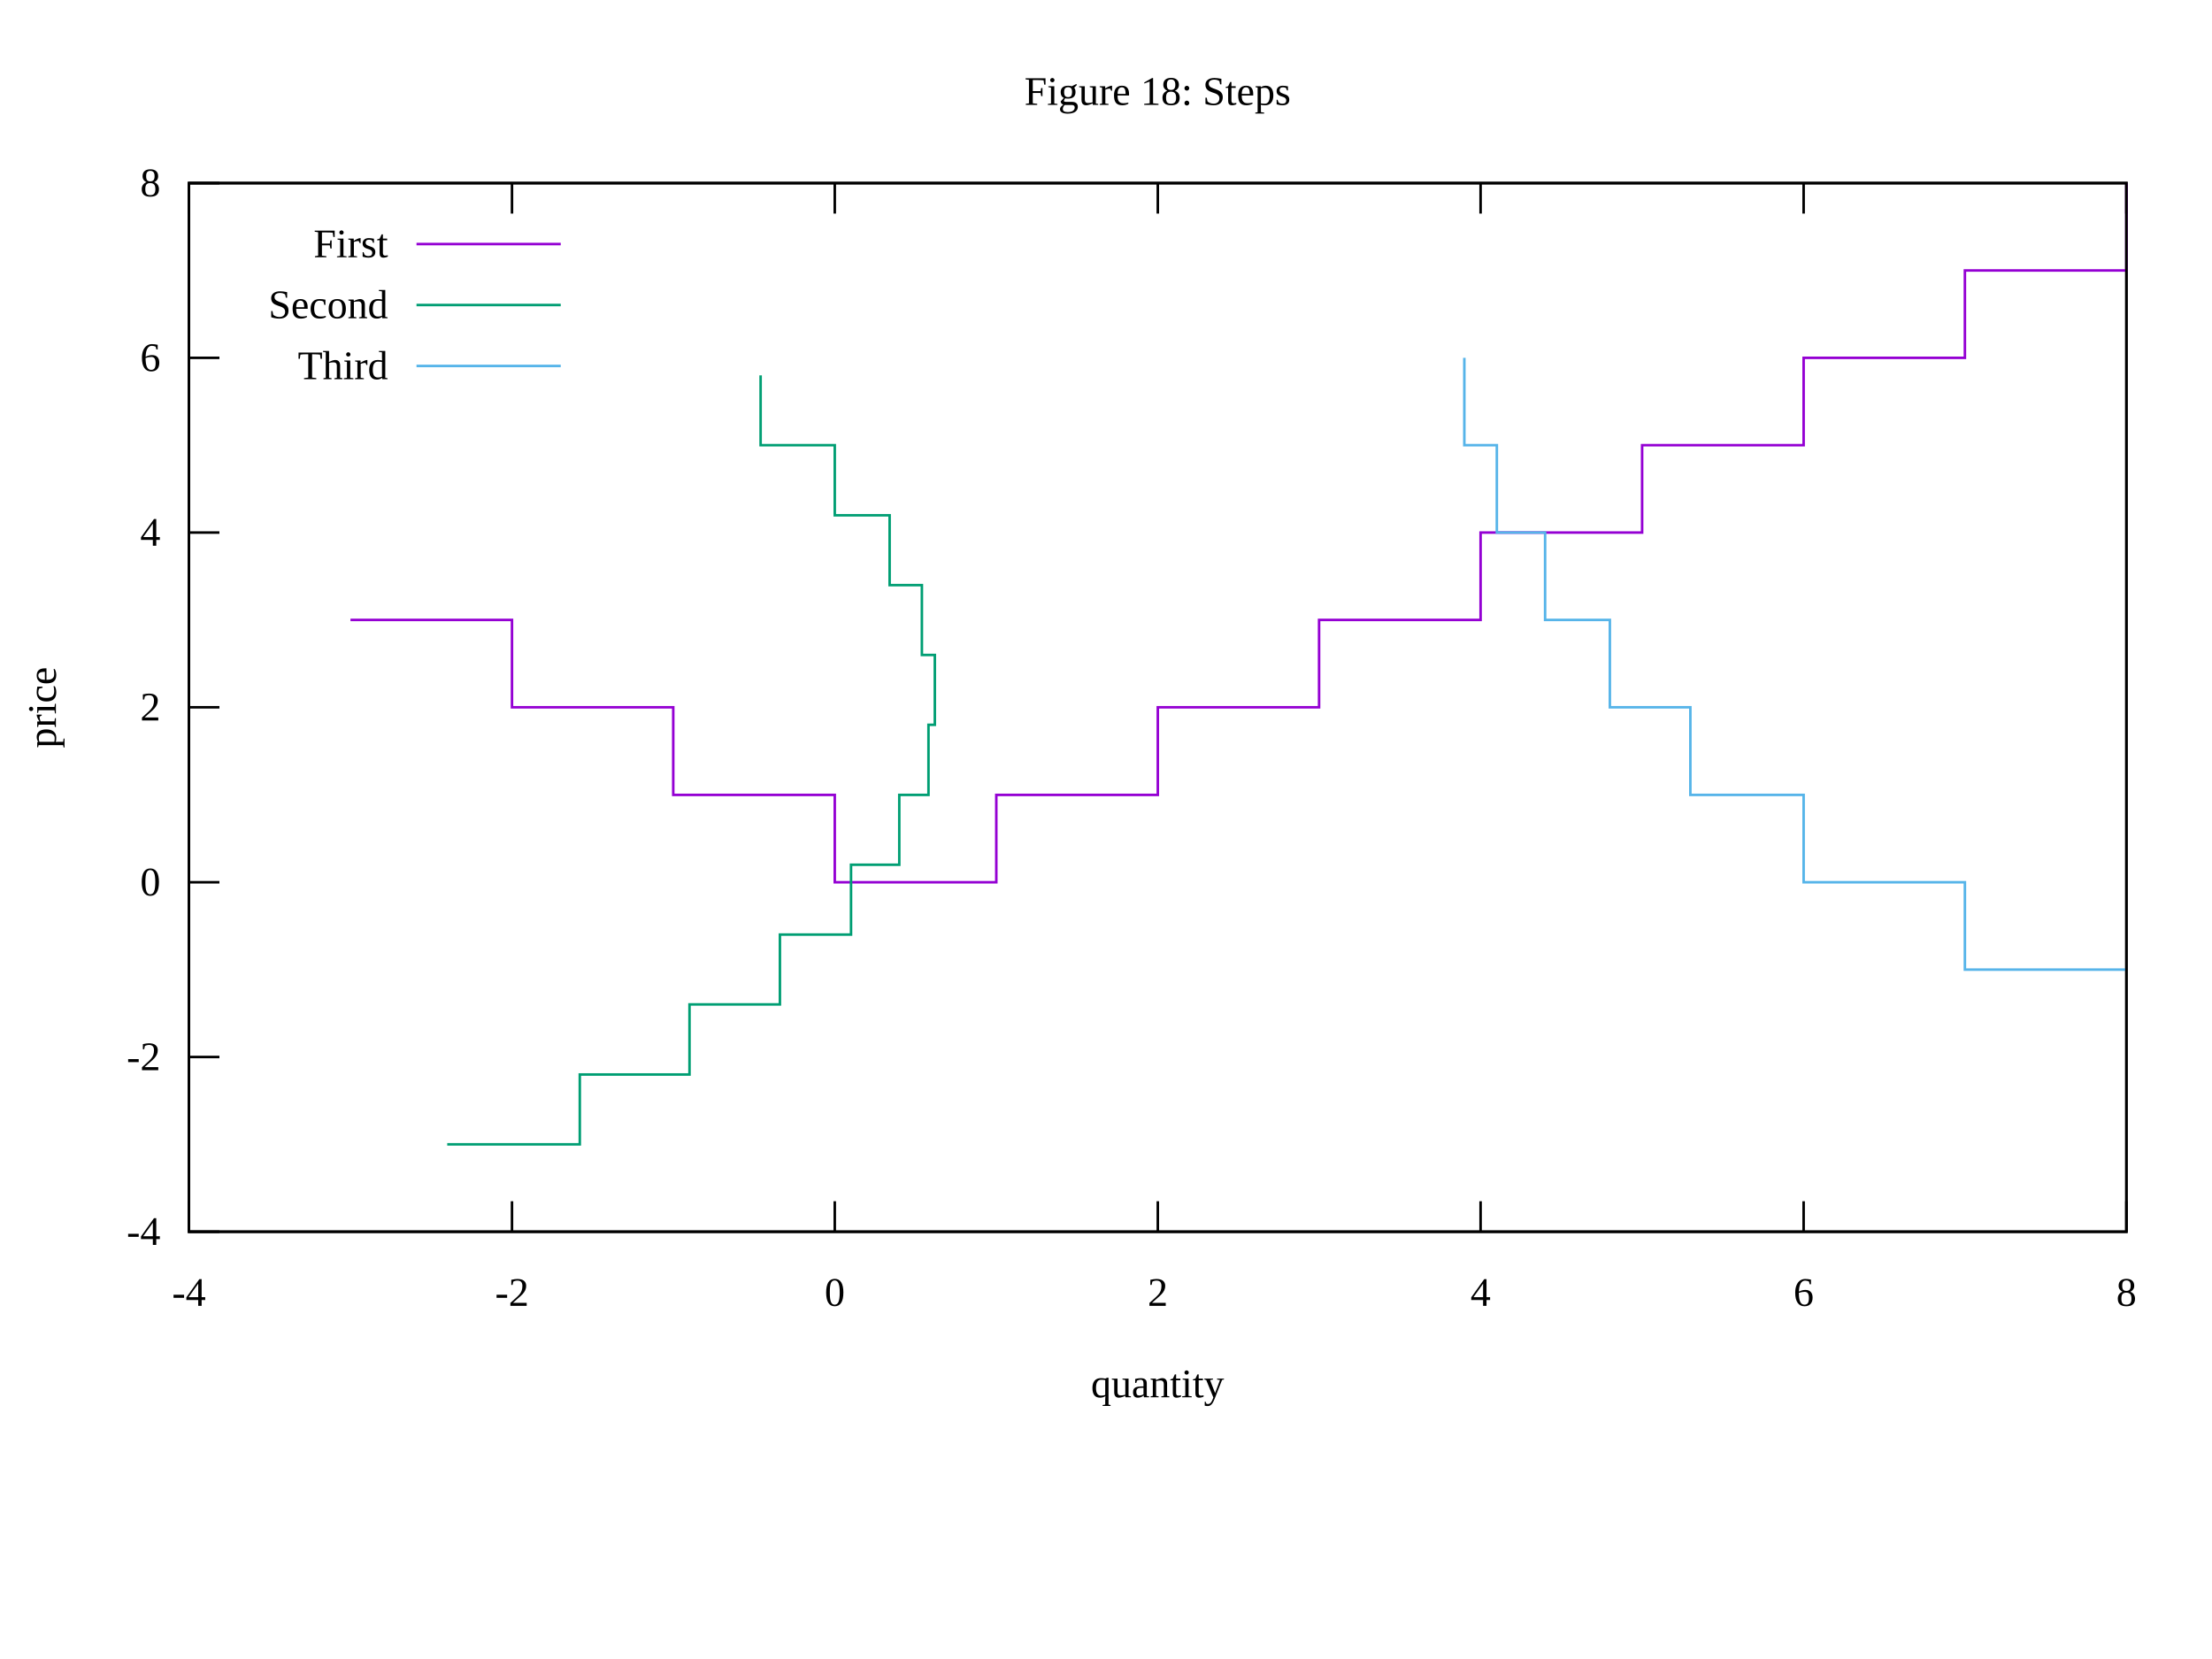
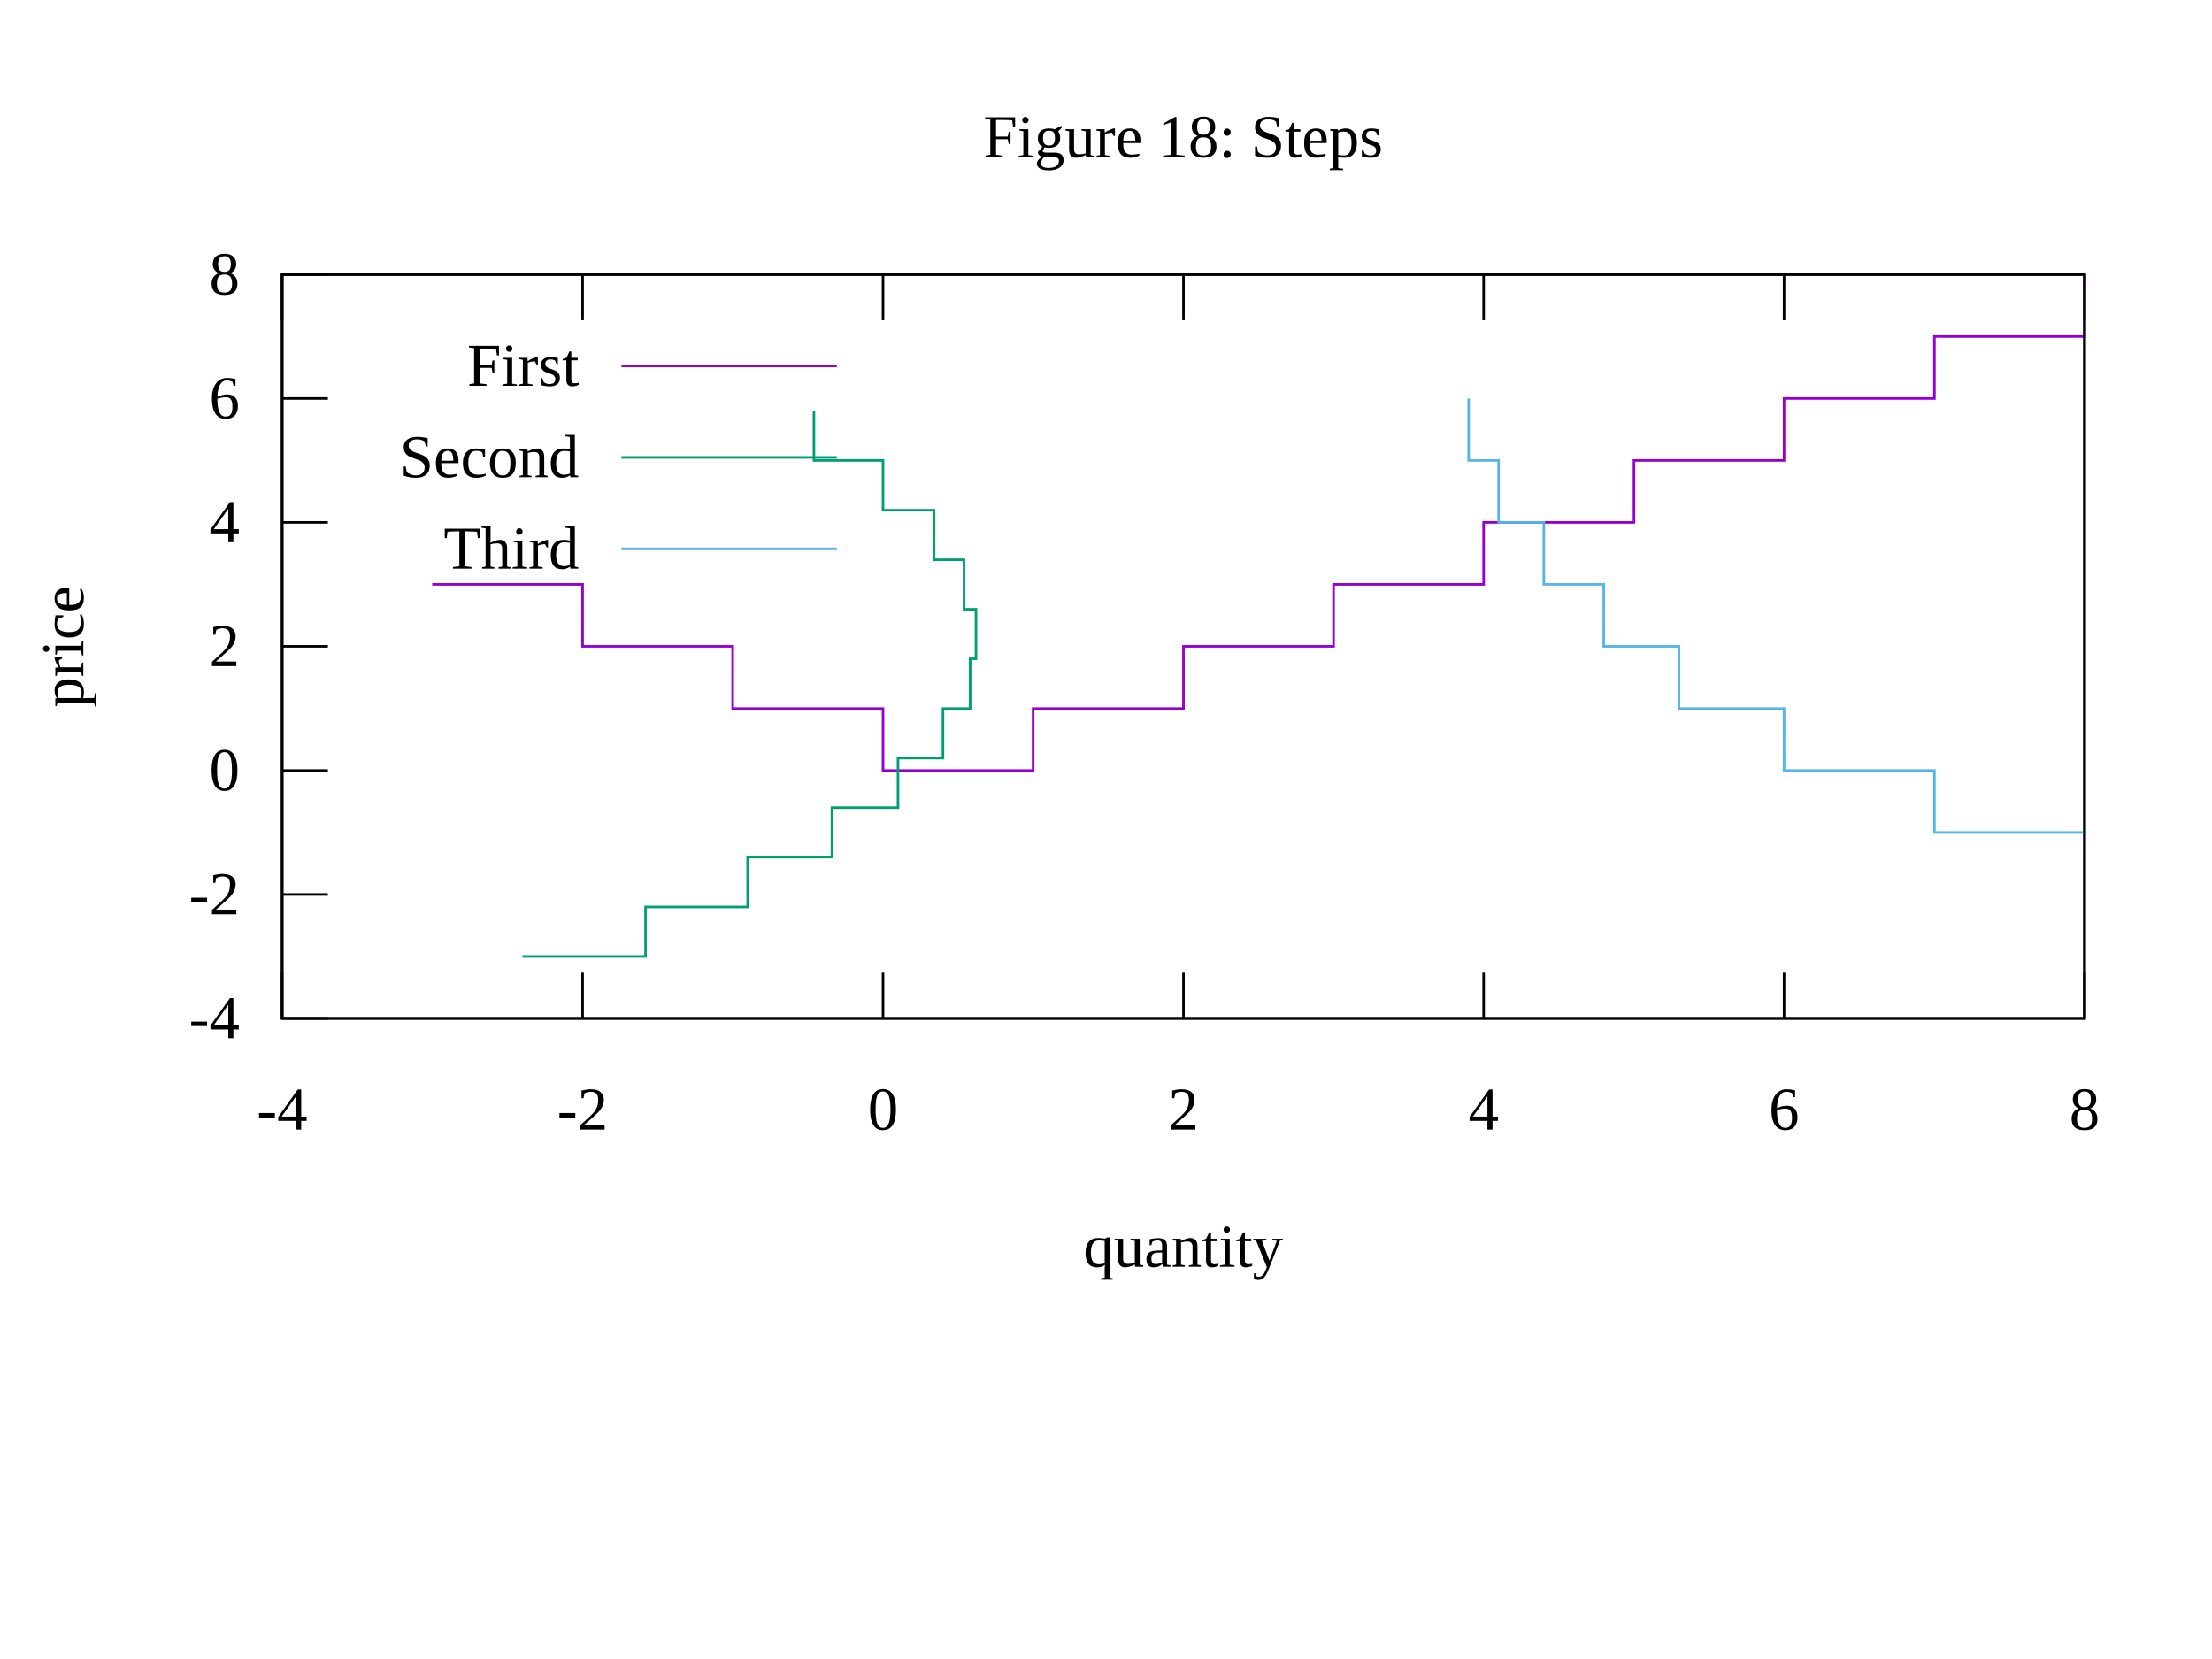
<svg xmlns="http://www.w3.org/2000/svg" xmlns:xlink="http://www.w3.org/1999/xlink" width="871" height="653" viewBox="0 0 871 653">
  <g id="gnuplot_canvas">
    <rect x="0" y="0" width="871" height="653" fill="none" />
    <defs>
      <circle id="gpDot" r="0.5" stroke-width="0.5" />
-       <path id="gpPt0" stroke-width="0.167" stroke="currentColor" d="M-1,0 h2 M0,-1 v2" />
-       <path id="gpPt1" stroke-width="0.167" stroke="currentColor" d="M-1,-1 L1,1 M1,-1 L-1,1" />
-       <path id="gpPt2" stroke-width="0.167" stroke="currentColor" d="M-1,0 L1,0 M0,-1 L0,1 M-1,-1 L1,1 M-1,1 L1,-1" />
-       <rect id="gpPt3" stroke-width="0.167" stroke="currentColor" x="-1" y="-1" width="2" height="2" />
-       <rect id="gpPt4" stroke-width="0.167" stroke="currentColor" fill="currentColor" x="-1" y="-1" width="2" height="2" />
-       <circle id="gpPt5" stroke-width="0.167" stroke="currentColor" cx="0" cy="0" r="1" />
+       <path id="gpPt0" stroke-width="0.111" stroke="currentColor" d="M-1,0 h2 M0,-1 v2" />
+       <path id="gpPt1" stroke-width="0.111" stroke="currentColor" d="M-1,-1 L1,1 M1,-1 L-1,1" />
+       <path id="gpPt2" stroke-width="0.111" stroke="currentColor" d="M-1,0 L1,0 M0,-1 L0,1 M-1,-1 L1,1 M-1,1 L1,-1" />
+       <rect id="gpPt3" stroke-width="0.111" stroke="currentColor" x="-1" y="-1" width="2" height="2" />
+       <rect id="gpPt4" stroke-width="0.111" stroke="currentColor" fill="currentColor" x="-1" y="-1" width="2" height="2" />
+       <circle id="gpPt5" stroke-width="0.111" stroke="currentColor" cx="0" cy="0" r="1" />
      <use xlink:href="#gpPt5" id="gpPt6" fill="currentColor" stroke="none" />
-       <path id="gpPt7" stroke-width="0.167" stroke="currentColor" d="M0,-1.33 L-1.33,0.67 L1.33,0.67 z" />
+       <path id="gpPt7" stroke-width="0.111" stroke="currentColor" d="M0,-1.33 L-1.33,0.67 L1.33,0.67 z" />
      <use xlink:href="#gpPt7" id="gpPt8" fill="currentColor" stroke="none" />
      <use xlink:href="#gpPt7" id="gpPt9" stroke="currentColor" transform="rotate(180)" />
      <use xlink:href="#gpPt9" id="gpPt10" fill="currentColor" stroke="none" />
      <use xlink:href="#gpPt3" id="gpPt11" stroke="currentColor" transform="rotate(45)" />
      <use xlink:href="#gpPt11" id="gpPt12" fill="currentColor" stroke="none" />
-       <path id="gpPt13" stroke-width="0.167" stroke="currentColor" d="M0,1.330 L1.265,0.411 L0.782,-1.067 L-0.782,-1.076 L-1.265,0.411 z" />
+       <path id="gpPt13" stroke-width="0.111" stroke="currentColor" d="M0,1.330 L1.265,0.411 L0.782,-1.067 L-0.782,-1.076 L-1.265,0.411 z" />
      <use xlink:href="#gpPt13" id="gpPt14" fill="currentColor" stroke="none" />
      <filter id="textbox" filterUnits="objectBoundingBox" x="0" y="0" height="1" width="1">
        <feFlood flood-color="white" flood-opacity="1" result="bgnd" />
        <feComposite in="SourceGraphic" in2="bgnd" operator="atop" />
      </filter>
      <filter id="greybox" filterUnits="objectBoundingBox" x="0" y="0" height="1" width="1">
        <feFlood flood-color="lightgrey" flood-opacity="1" result="grey" />
        <feComposite in="SourceGraphic" in2="grey" operator="atop" />
      </filter>
    </defs>
    <g fill="none" color="white" stroke="currentColor" stroke-width="1.00" stroke-linecap="butt" stroke-linejoin="miter">
</g>
    <g fill="none" color="black" stroke="currentColor" stroke-width="1.00" stroke-linecap="butt" stroke-linejoin="miter">
-       <path stroke="black" d="M74.4,485.0 L86.4,485.0  " />
-       <g transform="translate(63.2,490.2)" stroke="none" fill="black" font-family="Times New Roman" font-size="16.00" text-anchor="end">
+       <path stroke="black" d="M111.1,401.0 L129.1,401.0  " />
+       <g transform="translate(94.4,408.8)" stroke="none" fill="black" font-family="Times New Roman" font-size="24.00" text-anchor="end">
        <text>
          <tspan font-family="Times New Roman">-4</tspan>
        </text>
      </g>
    </g>
    <g fill="none" color="black" stroke="currentColor" stroke-width="1.00" stroke-linecap="butt" stroke-linejoin="miter">
-       <path stroke="black" d="M74.4,416.2 L86.4,416.2  " />
-       <g transform="translate(63.2,421.4)" stroke="none" fill="black" font-family="Times New Roman" font-size="16.00" text-anchor="end">
+       <path stroke="black" d="M111.1,352.2 L129.1,352.2  " />
+       <g transform="translate(94.4,360.0)" stroke="none" fill="black" font-family="Times New Roman" font-size="24.00" text-anchor="end">
        <text>
          <tspan font-family="Times New Roman">-2</tspan>
        </text>
      </g>
    </g>
    <g fill="none" color="black" stroke="currentColor" stroke-width="1.00" stroke-linecap="butt" stroke-linejoin="miter">
-       <path stroke="black" d="M74.4,347.4 L86.4,347.4  " />
-       <g transform="translate(63.2,352.6)" stroke="none" fill="black" font-family="Times New Roman" font-size="16.00" text-anchor="end">
+       <path stroke="black" d="M111.1,303.4 L129.1,303.4  " />
+       <g transform="translate(94.4,311.2)" stroke="none" fill="black" font-family="Times New Roman" font-size="24.00" text-anchor="end">
        <text>
          <tspan font-family="Times New Roman"> 0</tspan>
        </text>
      </g>
    </g>
    <g fill="none" color="black" stroke="currentColor" stroke-width="1.00" stroke-linecap="butt" stroke-linejoin="miter">
-       <path stroke="black" d="M74.4,278.5 L86.4,278.5  " />
-       <g transform="translate(63.2,283.7)" stroke="none" fill="black" font-family="Times New Roman" font-size="16.00" text-anchor="end">
+       <path stroke="black" d="M111.1,254.5 L129.1,254.5  " />
+       <g transform="translate(94.4,262.3)" stroke="none" fill="black" font-family="Times New Roman" font-size="24.00" text-anchor="end">
        <text>
          <tspan font-family="Times New Roman"> 2</tspan>
        </text>
      </g>
    </g>
    <g fill="none" color="black" stroke="currentColor" stroke-width="1.00" stroke-linecap="butt" stroke-linejoin="miter">
-       <path stroke="black" d="M74.4,209.7 L86.4,209.7  " />
-       <g transform="translate(63.2,214.9)" stroke="none" fill="black" font-family="Times New Roman" font-size="16.00" text-anchor="end">
+       <path stroke="black" d="M111.1,205.7 L129.1,205.7  " />
+       <g transform="translate(94.4,213.5)" stroke="none" fill="black" font-family="Times New Roman" font-size="24.00" text-anchor="end">
        <text>
          <tspan font-family="Times New Roman"> 4</tspan>
        </text>
      </g>
    </g>
    <g fill="none" color="black" stroke="currentColor" stroke-width="1.00" stroke-linecap="butt" stroke-linejoin="miter">
-       <path stroke="black" d="M74.4,140.9 L86.4,140.9  " />
-       <g transform="translate(63.2,146.1)" stroke="none" fill="black" font-family="Times New Roman" font-size="16.00" text-anchor="end">
+       <path stroke="black" d="M111.1,156.9 L129.1,156.9  " />
+       <g transform="translate(94.4,164.7)" stroke="none" fill="black" font-family="Times New Roman" font-size="24.00" text-anchor="end">
        <text>
          <tspan font-family="Times New Roman"> 6</tspan>
        </text>
      </g>
    </g>
    <g fill="none" color="black" stroke="currentColor" stroke-width="1.00" stroke-linecap="butt" stroke-linejoin="miter">
-       <path stroke="black" d="M74.4,72.1 L86.4,72.1  " />
-       <g transform="translate(63.2,77.3)" stroke="none" fill="black" font-family="Times New Roman" font-size="16.00" text-anchor="end">
+       <path stroke="black" d="M111.1,108.1 L129.1,108.1  " />
+       <g transform="translate(94.4,115.9)" stroke="none" fill="black" font-family="Times New Roman" font-size="24.00" text-anchor="end">
        <text>
          <tspan font-family="Times New Roman"> 8</tspan>
        </text>
      </g>
    </g>
    <g fill="none" color="black" stroke="currentColor" stroke-width="1.00" stroke-linecap="butt" stroke-linejoin="miter">
-       <path stroke="black" d="M74.4,485.0 L74.4,473.0 M74.4,72.1 L74.4,84.1  " />
-       <g transform="translate(74.4,514.2)" stroke="none" fill="black" font-family="Times New Roman" font-size="16.00" text-anchor="middle">
+       <path stroke="black" d="M111.1,401.0 L111.1,383.0 M111.1,108.1 L111.1,126.1  " />
+       <g transform="translate(111.1,444.8)" stroke="none" fill="black" font-family="Times New Roman" font-size="24.00" text-anchor="middle">
        <text>
          <tspan font-family="Times New Roman">-4</tspan>
        </text>
      </g>
    </g>
    <g fill="none" color="black" stroke="currentColor" stroke-width="1.00" stroke-linecap="butt" stroke-linejoin="miter">
-       <path stroke="black" d="M201.6,485.0 L201.6,473.0 M201.6,72.1 L201.6,84.1  " />
-       <g transform="translate(201.6,514.2)" stroke="none" fill="black" font-family="Times New Roman" font-size="16.00" text-anchor="middle">
+       <path stroke="black" d="M229.4,401.0 L229.4,383.0 M229.4,108.1 L229.4,126.1  " />
+       <g transform="translate(229.4,444.8)" stroke="none" fill="black" font-family="Times New Roman" font-size="24.00" text-anchor="middle">
        <text>
          <tspan font-family="Times New Roman">-2</tspan>
        </text>
      </g>
    </g>
    <g fill="none" color="black" stroke="currentColor" stroke-width="1.00" stroke-linecap="butt" stroke-linejoin="miter">
-       <path stroke="black" d="M328.7,485.0 L328.7,473.0 M328.7,72.1 L328.7,84.1  " />
-       <g transform="translate(328.7,514.2)" stroke="none" fill="black" font-family="Times New Roman" font-size="16.00" text-anchor="middle">
+       <path stroke="black" d="M347.7,401.0 L347.7,383.0 M347.7,108.1 L347.7,126.1  " />
+       <g transform="translate(347.7,444.8)" stroke="none" fill="black" font-family="Times New Roman" font-size="24.00" text-anchor="middle">
        <text>
          <tspan font-family="Times New Roman"> 0</tspan>
        </text>
      </g>
    </g>
    <g fill="none" color="black" stroke="currentColor" stroke-width="1.00" stroke-linecap="butt" stroke-linejoin="miter">
-       <path stroke="black" d="M455.9,485.0 L455.9,473.0 M455.9,72.1 L455.9,84.1  " />
-       <g transform="translate(455.9,514.2)" stroke="none" fill="black" font-family="Times New Roman" font-size="16.00" text-anchor="middle">
+       <path stroke="black" d="M466.0,401.0 L466.0,383.0 M466.0,108.1 L466.0,126.1  " />
+       <g transform="translate(466.0,444.8)" stroke="none" fill="black" font-family="Times New Roman" font-size="24.00" text-anchor="middle">
        <text>
          <tspan font-family="Times New Roman"> 2</tspan>
        </text>
      </g>
    </g>
    <g fill="none" color="black" stroke="currentColor" stroke-width="1.00" stroke-linecap="butt" stroke-linejoin="miter">
-       <path stroke="black" d="M583.0,485.0 L583.0,473.0 M583.0,72.1 L583.0,84.1  " />
-       <g transform="translate(583.0,514.2)" stroke="none" fill="black" font-family="Times New Roman" font-size="16.00" text-anchor="middle">
+       <path stroke="black" d="M584.2,401.0 L584.2,383.0 M584.2,108.1 L584.2,126.1  " />
+       <g transform="translate(584.2,444.8)" stroke="none" fill="black" font-family="Times New Roman" font-size="24.00" text-anchor="middle">
        <text>
          <tspan font-family="Times New Roman"> 4</tspan>
        </text>
      </g>
    </g>
    <g fill="none" color="black" stroke="currentColor" stroke-width="1.00" stroke-linecap="butt" stroke-linejoin="miter">
-       <path stroke="black" d="M710.2,485.0 L710.2,473.0 M710.2,72.1 L710.2,84.1  " />
-       <g transform="translate(710.2,514.2)" stroke="none" fill="black" font-family="Times New Roman" font-size="16.00" text-anchor="middle">
+       <path stroke="black" d="M702.5,401.0 L702.5,383.0 M702.5,108.1 L702.5,126.1  " />
+       <g transform="translate(702.5,444.8)" stroke="none" fill="black" font-family="Times New Roman" font-size="24.00" text-anchor="middle">
        <text>
          <tspan font-family="Times New Roman"> 6</tspan>
        </text>
      </g>
    </g>
    <g fill="none" color="black" stroke="currentColor" stroke-width="1.00" stroke-linecap="butt" stroke-linejoin="miter">
-       <path stroke="black" d="M837.3,485.0 L837.3,473.0 M837.3,72.1 L837.3,84.1  " />
-       <g transform="translate(837.3,514.2)" stroke="none" fill="black" font-family="Times New Roman" font-size="16.00" text-anchor="middle">
+       <path stroke="black" d="M820.8,401.0 L820.8,383.0 M820.8,108.1 L820.8,126.1  " />
+       <g transform="translate(820.8,444.8)" stroke="none" fill="black" font-family="Times New Roman" font-size="24.00" text-anchor="middle">
        <text>
          <tspan font-family="Times New Roman"> 8</tspan>
        </text>
      </g>
    </g>
    <g fill="none" color="black" stroke="currentColor" stroke-width="1.00" stroke-linecap="butt" stroke-linejoin="miter">
</g>
    <g fill="none" color="black" stroke="currentColor" stroke-width="1.00" stroke-linecap="butt" stroke-linejoin="miter">
-       <path stroke="black" d="M74.4,72.1 L74.4,485.0 L837.3,485.0 L837.3,72.1 L74.4,72.1 Z  " />
-     </g>
-     <g fill="none" color="black" stroke="currentColor" stroke-width="1.00" stroke-linecap="butt" stroke-linejoin="miter">
-       <g transform="translate(22.0,278.6) rotate(270)" stroke="none" fill="black" font-family="Times New Roman" font-size="16.00" text-anchor="middle">
+       <path stroke="black" d="M111.1,108.1 L111.1,401.0 L820.8,401.0 L820.8,108.1 L111.1,108.1 Z  " />
+     </g>
+     <g fill="none" color="black" stroke="currentColor" stroke-width="1.00" stroke-linecap="butt" stroke-linejoin="miter">
+       <g transform="translate(32.8,254.6) rotate(270)" stroke="none" fill="black" font-family="Times New Roman" font-size="24.00" text-anchor="middle">
        <text>
          <tspan font-family="Times New Roman">price</tspan>
        </text>
      </g>
    </g>
    <g fill="none" color="black" stroke="currentColor" stroke-width="1.00" stroke-linecap="butt" stroke-linejoin="miter">
-       <g transform="translate(455.8,550.2)" stroke="none" fill="black" font-family="Times New Roman" font-size="16.00" text-anchor="middle">
+       <g transform="translate(465.9,498.8)" stroke="none" fill="black" font-family="Times New Roman" font-size="24.00" text-anchor="middle">
        <text>
          <tspan font-family="Times New Roman">quantity</tspan>
        </text>
      </g>
    </g>
    <g fill="none" color="black" stroke="currentColor" stroke-width="1.00" stroke-linecap="butt" stroke-linejoin="miter">
-       <g transform="translate(455.8,41.3)" stroke="none" fill="black" font-family="Times New Roman" font-size="16.00" text-anchor="middle">
+       <g transform="translate(465.9,61.9)" stroke="none" fill="black" font-family="Times New Roman" font-size="24.00" text-anchor="middle">
        <text>
          <tspan font-family="Times New Roman">Figure 18: Steps</tspan>
        </text>
      </g>
    </g>
    <g id="gnuplot_plot_1">
      <g fill="none" color="black" stroke="currentColor" stroke-width="1.00" stroke-linecap="butt" stroke-linejoin="miter">
-         <g transform="translate(152.8,101.3)" stroke="none" fill="black" font-family="Times New Roman" font-size="16.00" text-anchor="end">
+         <g transform="translate(228.0,151.9)" stroke="none" fill="black" font-family="Times New Roman" font-size="24.00" text-anchor="end">
          <text>
            <tspan font-family="Times New Roman">First</tspan>
          </text>
        </g>
      </g>
      <g fill="none" color="black" stroke="currentColor" stroke-width="1.00" stroke-linecap="butt" stroke-linejoin="miter">
-         <path stroke="rgb(148,   0, 211)" d="M164.0,96.1 L220.8,96.1 M138.0,244.1 L201.6,244.1 L201.6,278.5 L265.1,278.5 L265.1,313.0 L328.7,313.0   L328.7,347.4 L392.3,347.4 L392.3,313.0 L455.9,313.0 L455.9,278.5 L519.4,278.5 L519.4,244.1 L583.0,244.1   L583.0,209.7 L646.6,209.7 L646.6,175.3 L710.2,175.3 L710.2,140.9 L773.7,140.9 L773.7,106.5 L837.3,106.5   L837.3,72.1  " />
+         <path stroke="rgb(148,   0, 211)" d="M244.7,144.1 L329.5,144.1 M170.2,230.1 L229.4,230.1 L229.4,254.5 L288.5,254.5 L288.5,279.0 L347.7,279.0   L347.7,303.4 L406.8,303.4 L406.8,279.0 L466.0,279.0 L466.0,254.5 L525.1,254.5 L525.1,230.1 L584.2,230.1   L584.2,205.7 L643.4,205.7 L643.4,181.3 L702.5,181.3 L702.5,156.9 L761.7,156.9 L761.7,132.5 L820.8,132.5   L820.8,108.1  " />
      </g>
    </g>
    <g id="gnuplot_plot_2">
      <g fill="none" color="black" stroke="currentColor" stroke-width="1.00" stroke-linecap="butt" stroke-linejoin="miter">
-         <g transform="translate(152.8,125.3)" stroke="none" fill="black" font-family="Times New Roman" font-size="16.00" text-anchor="end">
+         <g transform="translate(228.0,187.9)" stroke="none" fill="black" font-family="Times New Roman" font-size="24.00" text-anchor="end">
          <text>
            <tspan font-family="Times New Roman">Second</tspan>
          </text>
        </g>
      </g>
      <g fill="none" color="black" stroke="currentColor" stroke-width="1.00" stroke-linecap="butt" stroke-linejoin="miter">
-         <path stroke="rgb(  0, 158, 115)" d="M164.0,120.1 L220.8,120.1 M176.1,450.6 L228.3,450.6 L228.3,423.1 L271.5,423.1 L271.5,395.5 L307.1,395.5   L307.1,368.0 L335.1,368.0 L335.1,340.5 L354.1,340.5 L354.1,313.0 L365.6,313.0 L365.6,285.4 L368.1,285.4   L368.1,257.9 L363.0,257.9 L363.0,230.4 L350.3,230.4 L350.3,202.9 L328.7,202.9 L328.7,175.3 L299.5,175.3   L299.5,147.8  " />
+         <path stroke="rgb(  0, 158, 115)" d="M244.7,180.1 L329.5,180.1 M205.7,376.6 L254.2,376.6 L254.2,357.1 L294.4,357.1 L294.4,337.5 L327.6,337.5   L327.6,318.0 L353.6,318.0 L353.6,298.5 L371.3,298.5 L371.3,279.0 L382.0,279.0 L382.0,259.4 L384.3,259.4   L384.3,239.9 L379.6,239.9 L379.6,220.4 L367.8,220.4 L367.8,200.9 L347.7,200.9 L347.7,181.3 L320.5,181.3   L320.5,161.8  " />
      </g>
    </g>
    <g id="gnuplot_plot_3">
      <g fill="none" color="black" stroke="currentColor" stroke-width="1.00" stroke-linecap="butt" stroke-linejoin="miter">
-         <g transform="translate(152.8,149.3)" stroke="none" fill="black" font-family="Times New Roman" font-size="16.00" text-anchor="end">
+         <g transform="translate(228.0,223.9)" stroke="none" fill="black" font-family="Times New Roman" font-size="24.00" text-anchor="end">
          <text>
            <tspan font-family="Times New Roman">Third</tspan>
          </text>
        </g>
      </g>
      <g fill="none" color="black" stroke="currentColor" stroke-width="1.00" stroke-linecap="butt" stroke-linejoin="miter">
-         <path stroke="rgb( 86, 180, 233)" d="M164.0,144.1 L220.8,144.1 M837.3,381.8 L773.7,381.8 L773.7,347.4 L710.2,347.4 L710.2,313.0 L665.6,313.0   L665.6,278.5 L633.9,278.5 L633.9,244.1 L608.4,244.1 L608.4,209.7 L589.4,209.7 L589.4,175.3 L576.6,175.3   L576.6,140.9  " />
+         <path stroke="rgb( 86, 180, 233)" d="M244.7,216.1 L329.5,216.1 M820.8,327.8 L761.7,327.8 L761.7,303.4 L702.5,303.4 L702.5,279.0 L661.1,279.0   L661.1,254.5 L631.5,254.5 L631.5,230.1 L607.9,230.1 L607.9,205.7 L590.1,205.7 L590.1,181.3 L578.3,181.3   L578.3,156.9  " />
      </g>
    </g>
    <g fill="none" color="white" stroke="rgb( 86, 180, 233)" stroke-width="2.00" stroke-linecap="butt" stroke-linejoin="miter">
</g>
    <g fill="none" color="black" stroke="currentColor" stroke-width="2.00" stroke-linecap="butt" stroke-linejoin="miter">
</g>
    <g fill="none" color="black" stroke="black" stroke-width="1.00" stroke-linecap="butt" stroke-linejoin="miter">
</g>
    <g fill="none" color="black" stroke="currentColor" stroke-width="1.00" stroke-linecap="butt" stroke-linejoin="miter">
-       <path stroke="black" d="M74.4,72.1 L74.4,485.0 L837.3,485.0 L837.3,72.1 L74.4,72.1 Z  " />
+       <path stroke="black" d="M111.1,108.1 L111.1,401.0 L820.8,401.0 L820.8,108.1 L111.1,108.1 Z  " />
    </g>
    <g fill="none" color="black" stroke="currentColor" stroke-width="1.00" stroke-linecap="butt" stroke-linejoin="miter">
</g>
  </g>
</svg>
